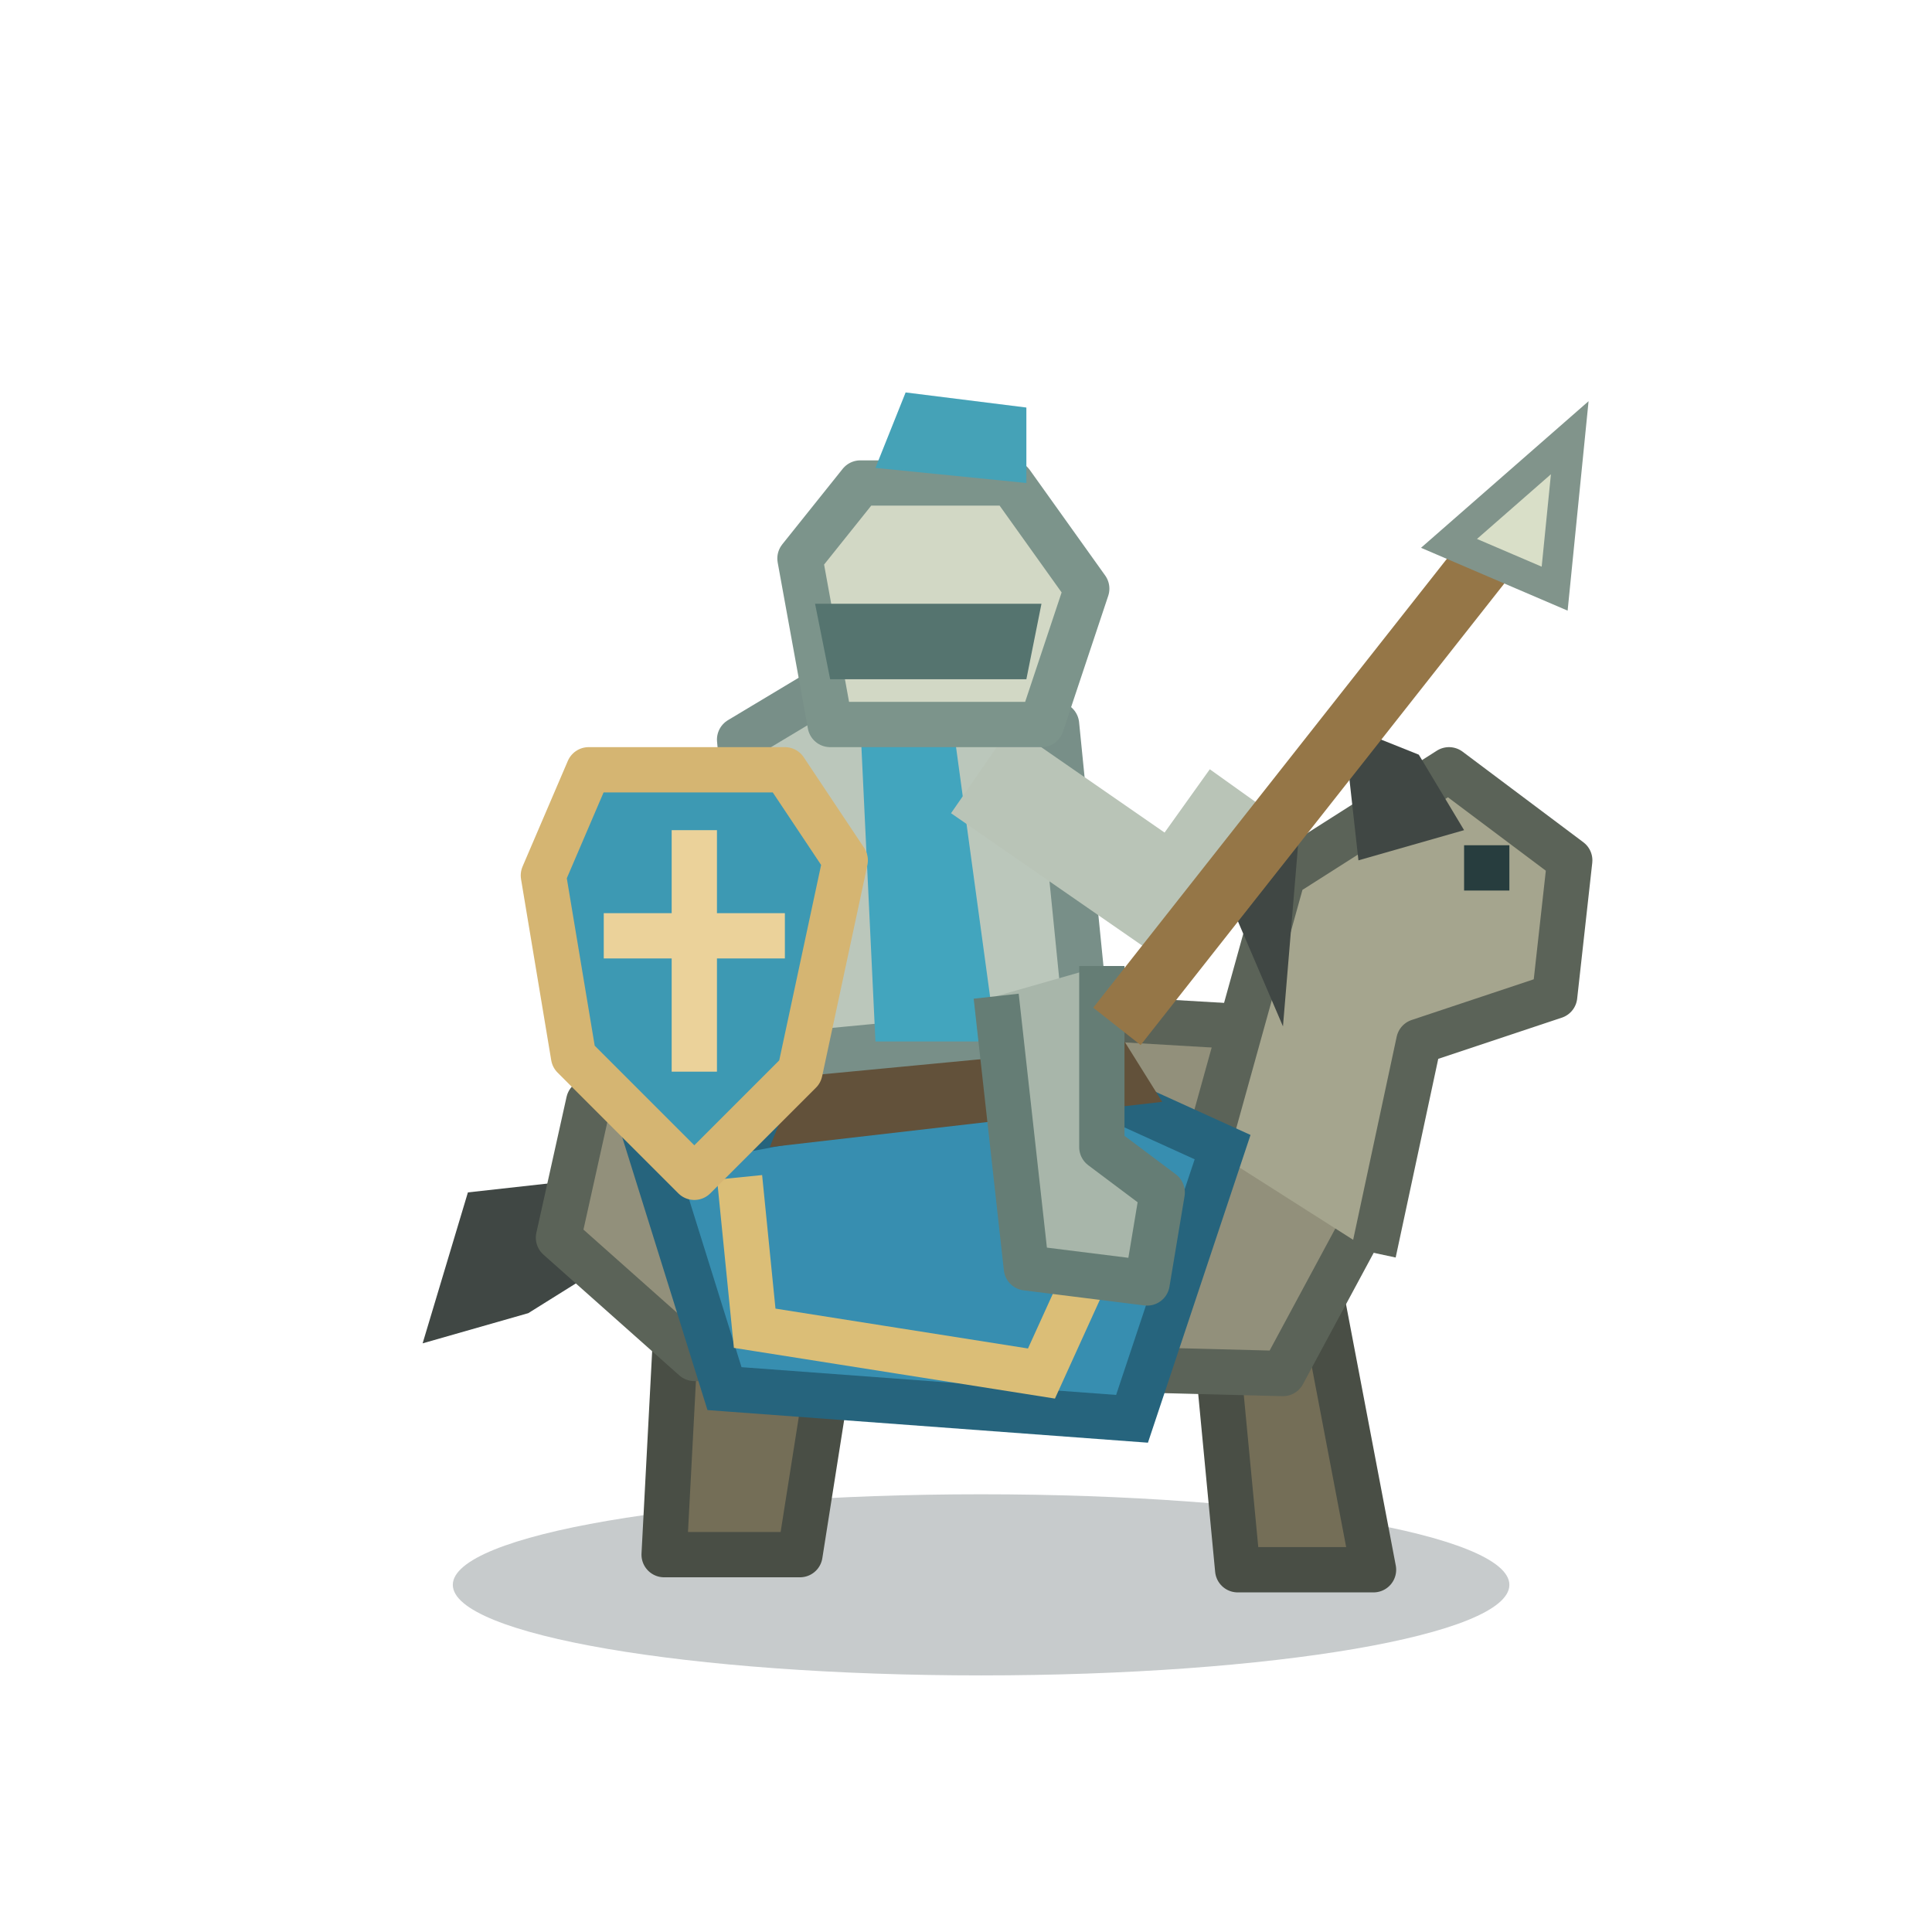
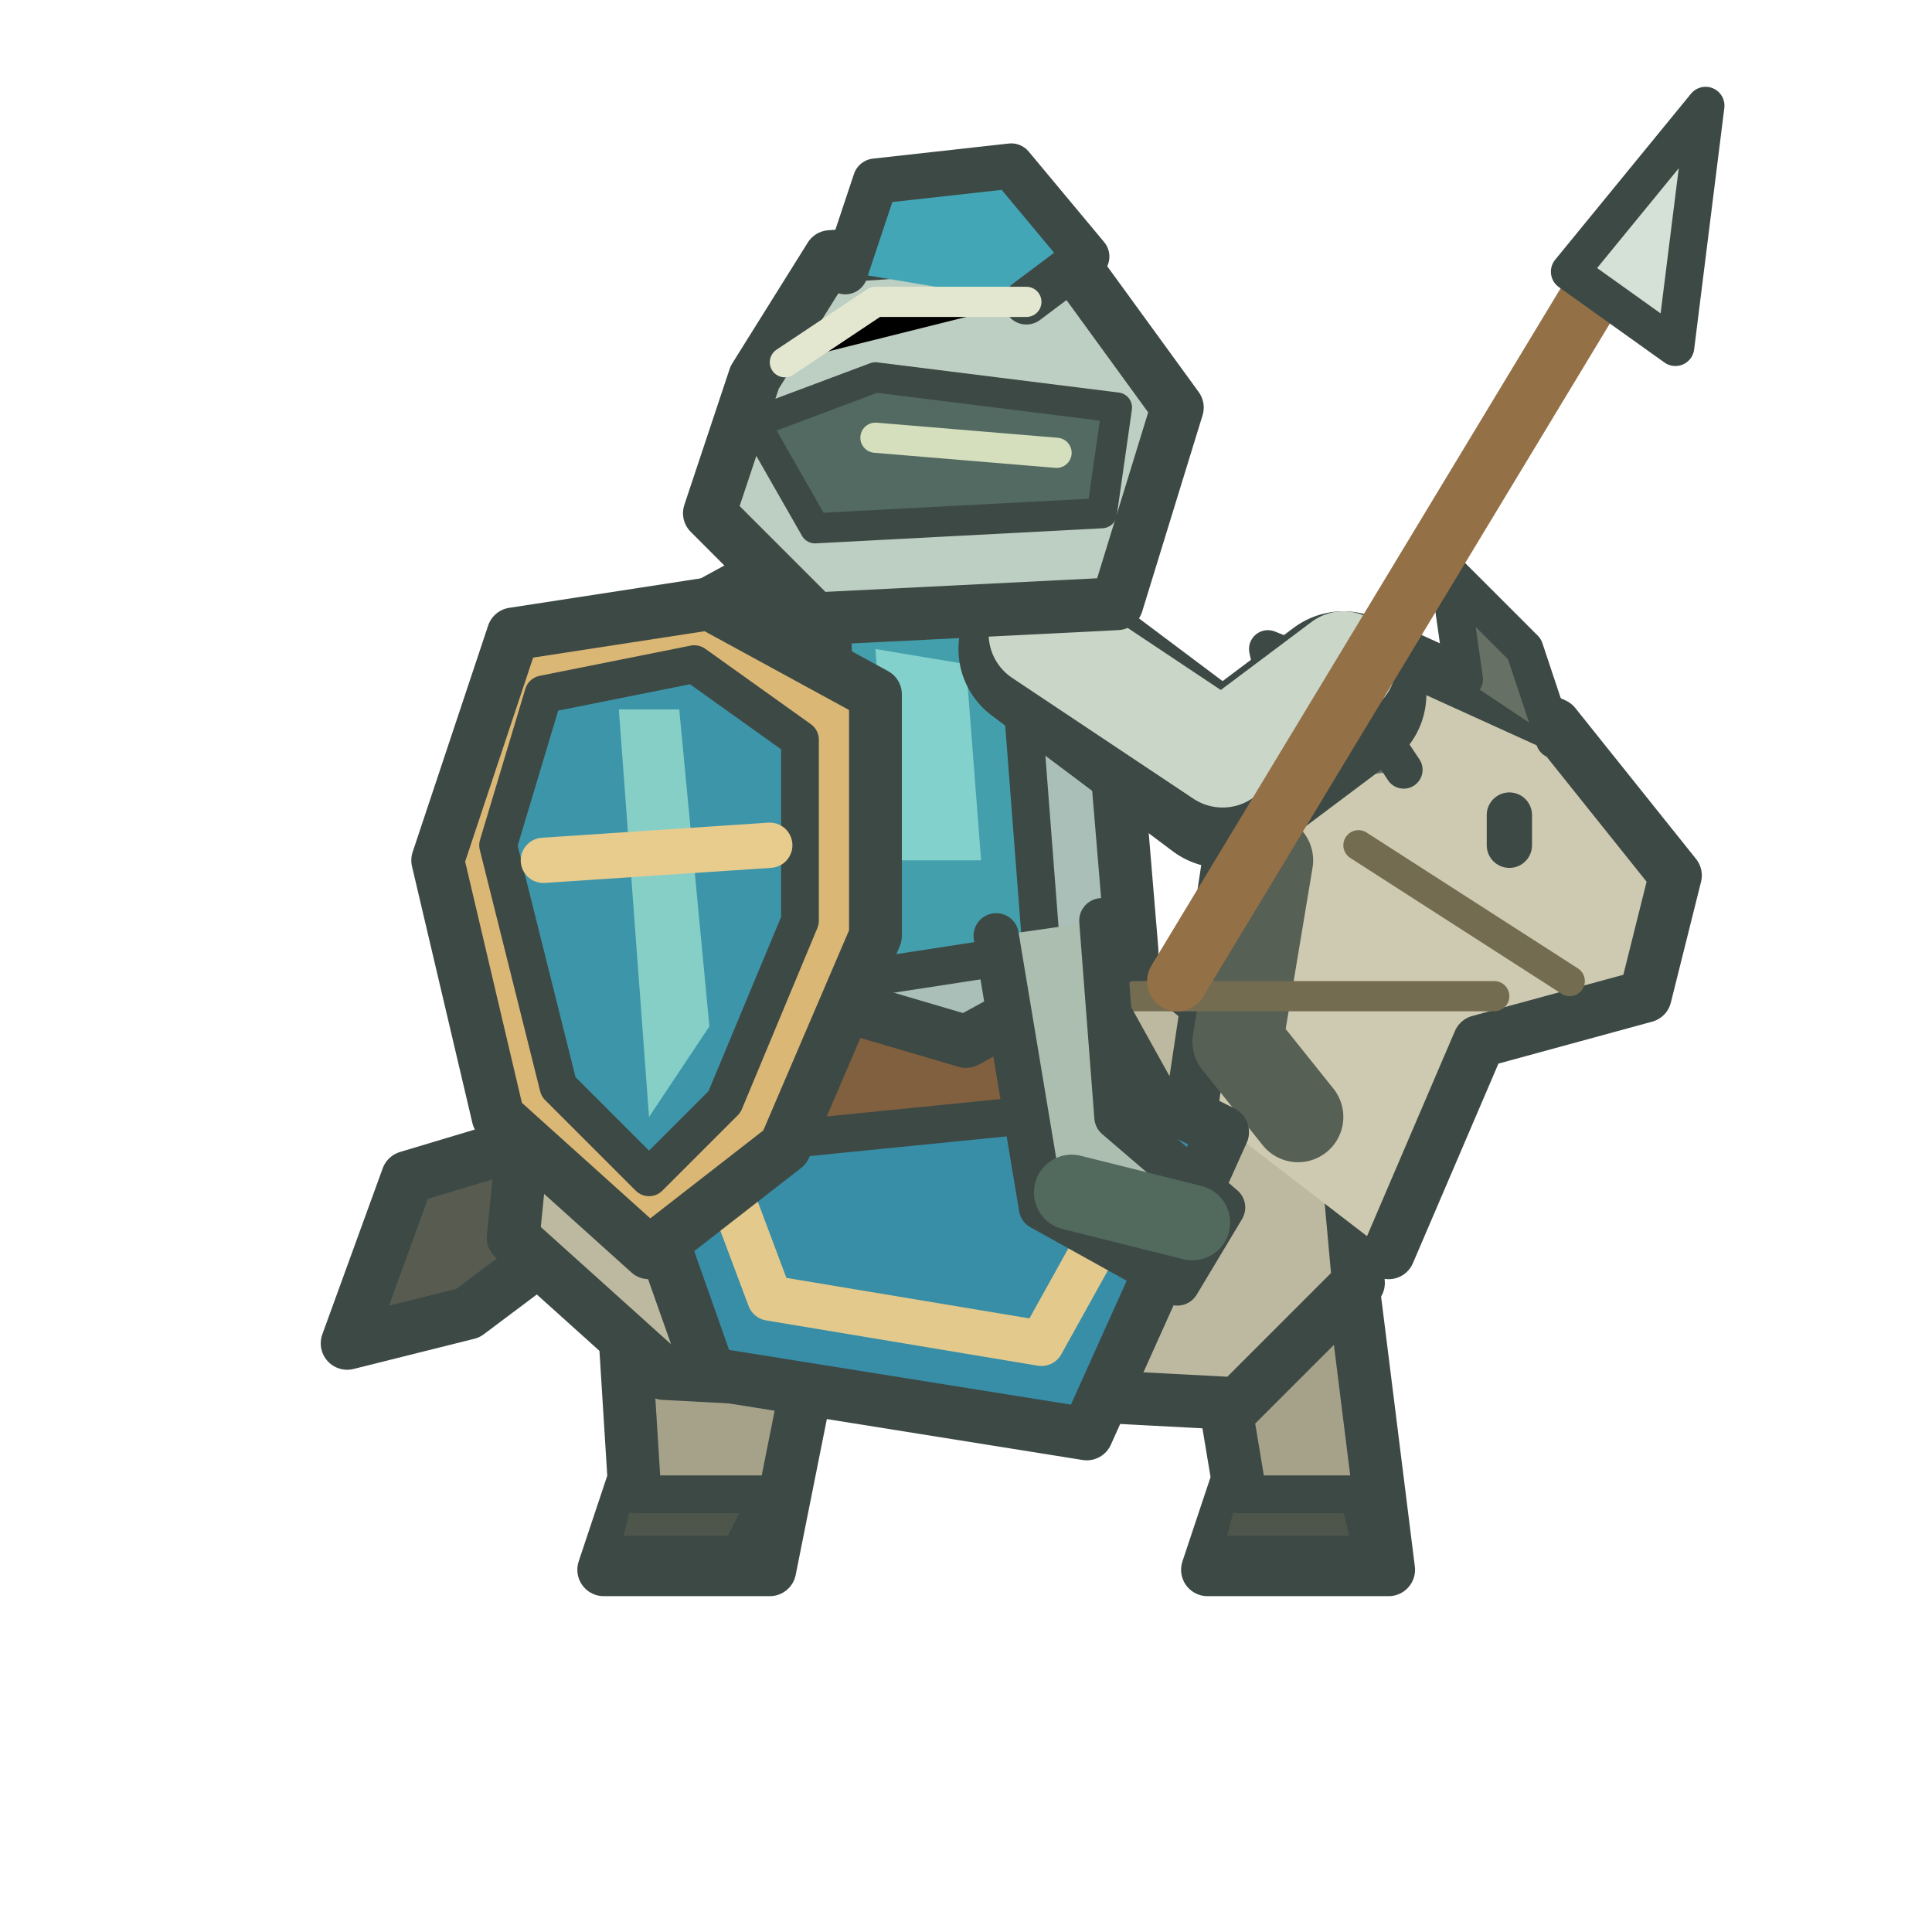
<svg xmlns="http://www.w3.org/2000/svg" width="128" height="128" viewBox="0 0 128 128">
-   <ellipse cx="65" cy="105" rx="35" ry="6" fill="#14252b" opacity=".24" />
-   <path d="M40 78 31 79 28 89 35 87 43 82" fill="#404744" />
-   <path d="M45 84 44 103 53 103 56 84 M80 83 82 104 91 104 87 83" fill="#746e57" stroke="#494e45" stroke-width="3" stroke-linejoin="round" />
-   <path d="M39 73 48 66 82 68 92 78 85 91 46 90 37 82Z" fill="#92907b" stroke="#5b6358" stroke-width="3" stroke-linejoin="round" />
-   <path d="M80 76 85 58 96 51 104 57 103 66 94 69 91 83" fill="#a5a58e" stroke="#5b6358" stroke-width="3" stroke-linejoin="round" />
-   <path d="M90 57 89 48 94 50 97 55 M85 68 82 61 86 56" fill="#404744" />
-   <rect x="97" y="56" width="3" height="3" fill="#273d3e" />
-   <path d="M43 76 48 92 75 94 81 76 70 71Z" fill="#378eb0" stroke="#26647d" stroke-width="3" />
-   <path d="M49 78 50 88 69 91 74 80" fill="none" stroke="#dbbe77" stroke-width="3" />
-   <path d="M55 66 72 65 77 73 51 76Z" fill="#62513a" />
-   <path d="M49 49 59 43 70 48 72 68 51 70Z" fill="#bbc7bb" stroke="#788f88" stroke-width="3" stroke-linejoin="round" />
-   <path d="M57 48 63 47 66 69 58 69Z" fill="#42a5be" />
-   <path d="M66 66 68 84 76 85 77 79 73 76 73 64" fill="#a8b6aa" stroke="#657d75" stroke-width="3" stroke-linejoin="round" />
-   <path d="M65 51 78 60 83 53" fill="none" stroke="#b9c4b7" stroke-width="7" stroke-linejoin="round" />
-   <path d="M74 68 100 35" stroke="#957647" stroke-width="4" />
-   <path d="M96 36 104 29 103 39Z" fill="#d9dfc8" stroke="#81948b" stroke-width="2" />
-   <path d="M53 37 57 32 67 32 72 39 69 48 55 48Z" fill="#d2d8c5" stroke="#7c948b" stroke-width="3" stroke-linejoin="round" />
-   <path d="M54 40 69 40 68 45 55 45Z" fill="#55746f" />
-   <path d="M58 31 60 26 68 27 68 32" fill="#45a2b7" />
-   <path d="M39 51 52 51 56 57 53 71 46 78 38 70 36 58Z" fill="#3d99b3" stroke="#d5b572" stroke-width="3" stroke-linejoin="round" />
-   <path d="M46 55 46 71 M40 62 52 62" stroke="#ebd29a" stroke-width="3" />
+   <g stroke="#3d4945" stroke-width="3.5" stroke-linecap="round" stroke-linejoin="round">
+     <path d="M37 75 27 78 23 89 31 87 39 81" fill="#575b50" />
+     <path d="M41 82 42 98 40 104 51 104 55 84 M79 80 82 98 80 104 92 104 89 80" fill="#a6a28a" />
+     <path d="M42 99 51 99 49 103 41 103 M82 99 90 99 91 103 81 103" fill="#4e554b" stroke-width="2.5" />
+     <path d="M35 72 45 64 78 65 89 74 90 85 82 93 44 91 34 82Z" fill="#bdb9a1" />
+     <path d="M79 73 82 53 92 43 103 48 111 58 109 66 98 69 92 83" fill="#cecab1" />
+     <path d="M86 52 84 43 89 45 93 51 M97 45 96 38 101 43 103 49" fill="#667064" stroke-width="2.5" />
+     <path d="M84 57 82 69 86 74" fill="none" stroke="#576054" stroke-width="6" />
+     <path d="M100 54 100 56" stroke-width="3" />
+     <path d="M90 56 104 65" stroke="#746c50" stroke-width="2" />
+     <path d="M99 66 74 66" stroke="#746c50" stroke-width="2" />
+     <path d="M41 74 47 91 72 95 81 75 71 70Z" fill="#388da7" />
+     <path d="M48 78 51 86 69 89 74 80" fill="none" stroke="#e4c98c" stroke-width="3" />
+     <path d="M50 66 72 64 77 73 47 76Z" fill="#80603f" stroke-width="2.5" />
+     <path d="M47 40 58 34 73 39 75 63 64 69 47 64Z" fill="#a9bfb7" />
+     <path d="M55 38 60 41 67 37 69 63 56 65Z" fill="#439fac" stroke-width="2.5" />
+     <path d="M58 43 64 44 65 57 59 57Z" fill="#83d1cc" stroke="none" />
+     <path d="M66 62 69 80 78 85 81 80 74 74 73 61" fill="#acbeb0" stroke-width="3" />
+     <path d="M71 79 79 81" stroke="#52695d" stroke-width="5" />
+     <path d="M69 43 81 52 89 46" fill="none" stroke="#3d4945" stroke-width="11" />
+     <path d="M69 42 81 50 89 44" fill="none" stroke="#cad7c8" stroke-width="7" />
+     <path d="M78 65 107 17" stroke="#947047" stroke-width="4" />
+     <path d="M104 18 113 7 111 23Z" fill="#d5e1d6" stroke-width="2.5" />
+     <path d="M50 25 55 17 70 16 78 27 74 40 54 41 47 34Z" fill="#bdcec2" />
+     <path d="M50 28 58 25 74 27 73 34 54 35Z" fill="#526a61" stroke-width="2" />
+     <path d="M58 29 70 30" stroke="#d5dfbd" stroke-width="2" />
+     <path d="M56 18 58 12 67 11 72 17 68 20" fill="#43a6b7" stroke-width="3" />
+     <path d="M52 24 58 20 68 20" stroke="#e4e7d0" stroke-width="2" />
+     <path d="M34 42 47 40 58 46 58 62 52 76 43 83 33 74 29 57Z" fill="#dbb775" />
+     <path d="M36 46 46 44 53 49 53 61 48 73 43 78 37 72 33 56Z" fill="#3d95a9" stroke-width="2.5" />
+     <path d="M41 47 45 47 47 68 43 74Z" fill="#86cfc7" stroke="none" />
+     <path d="M36 57 51 56" stroke="#e7cc8d" stroke-width="3" />
+   </g>
</svg>
